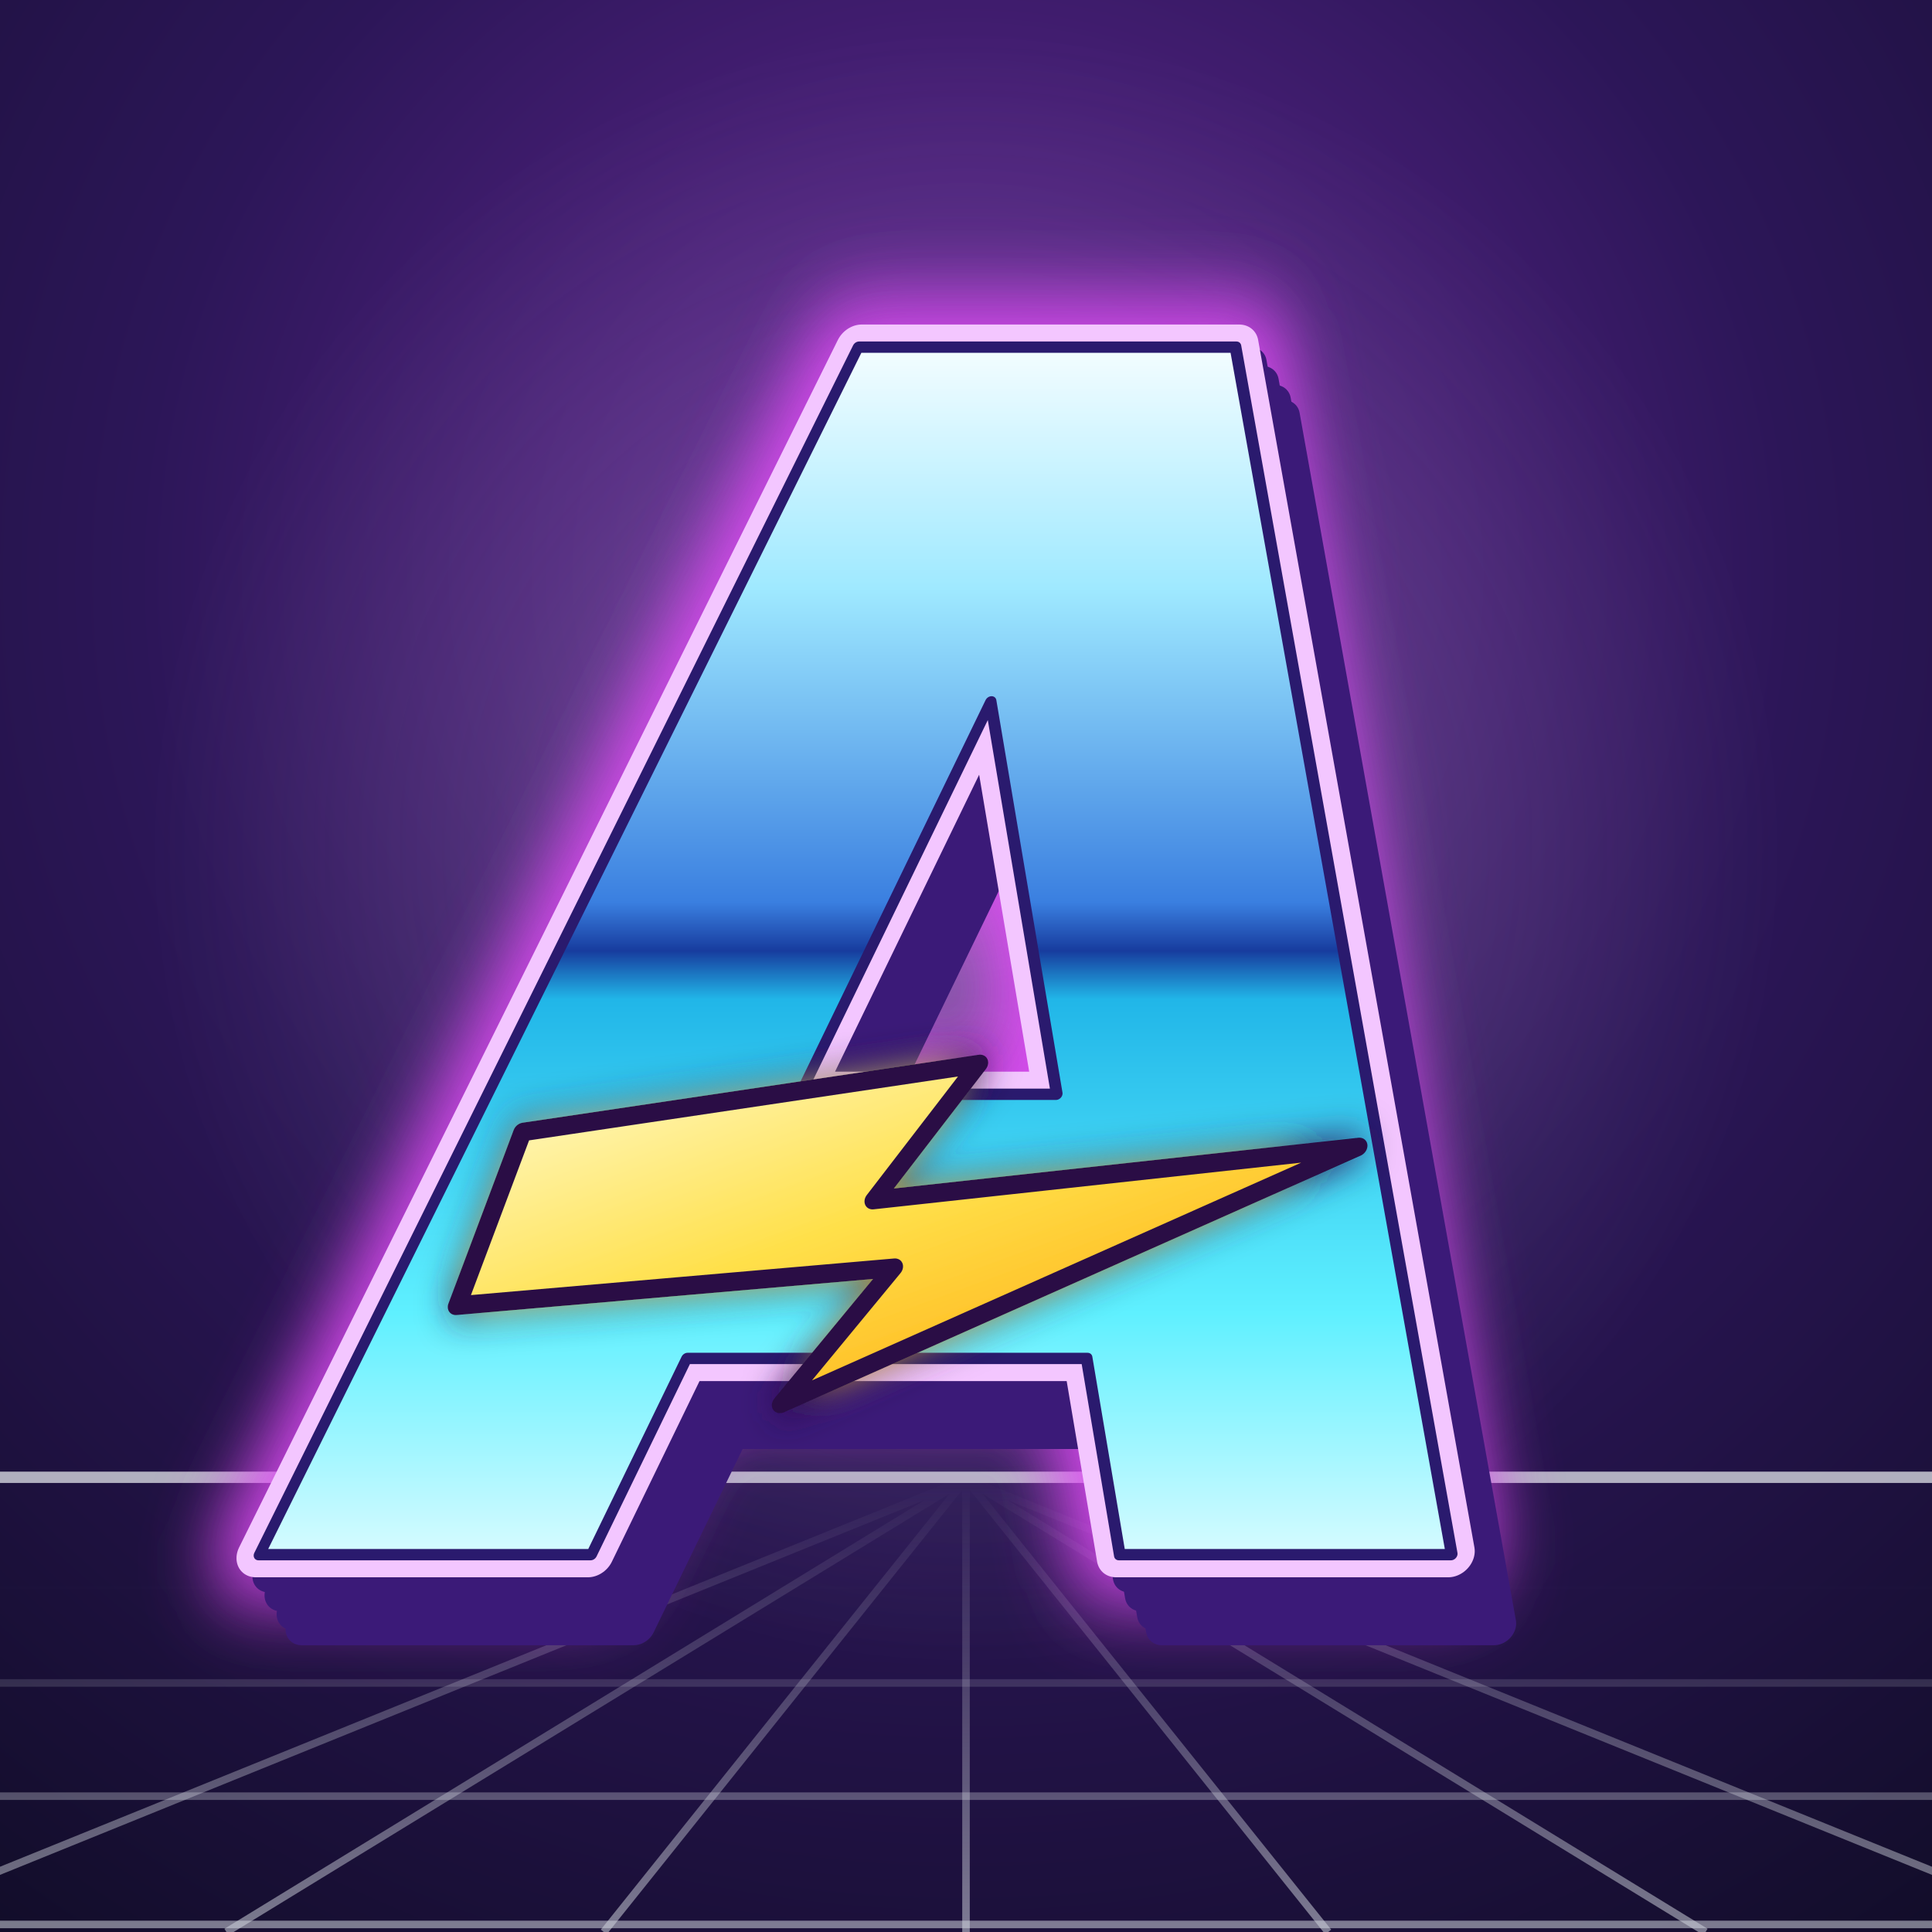
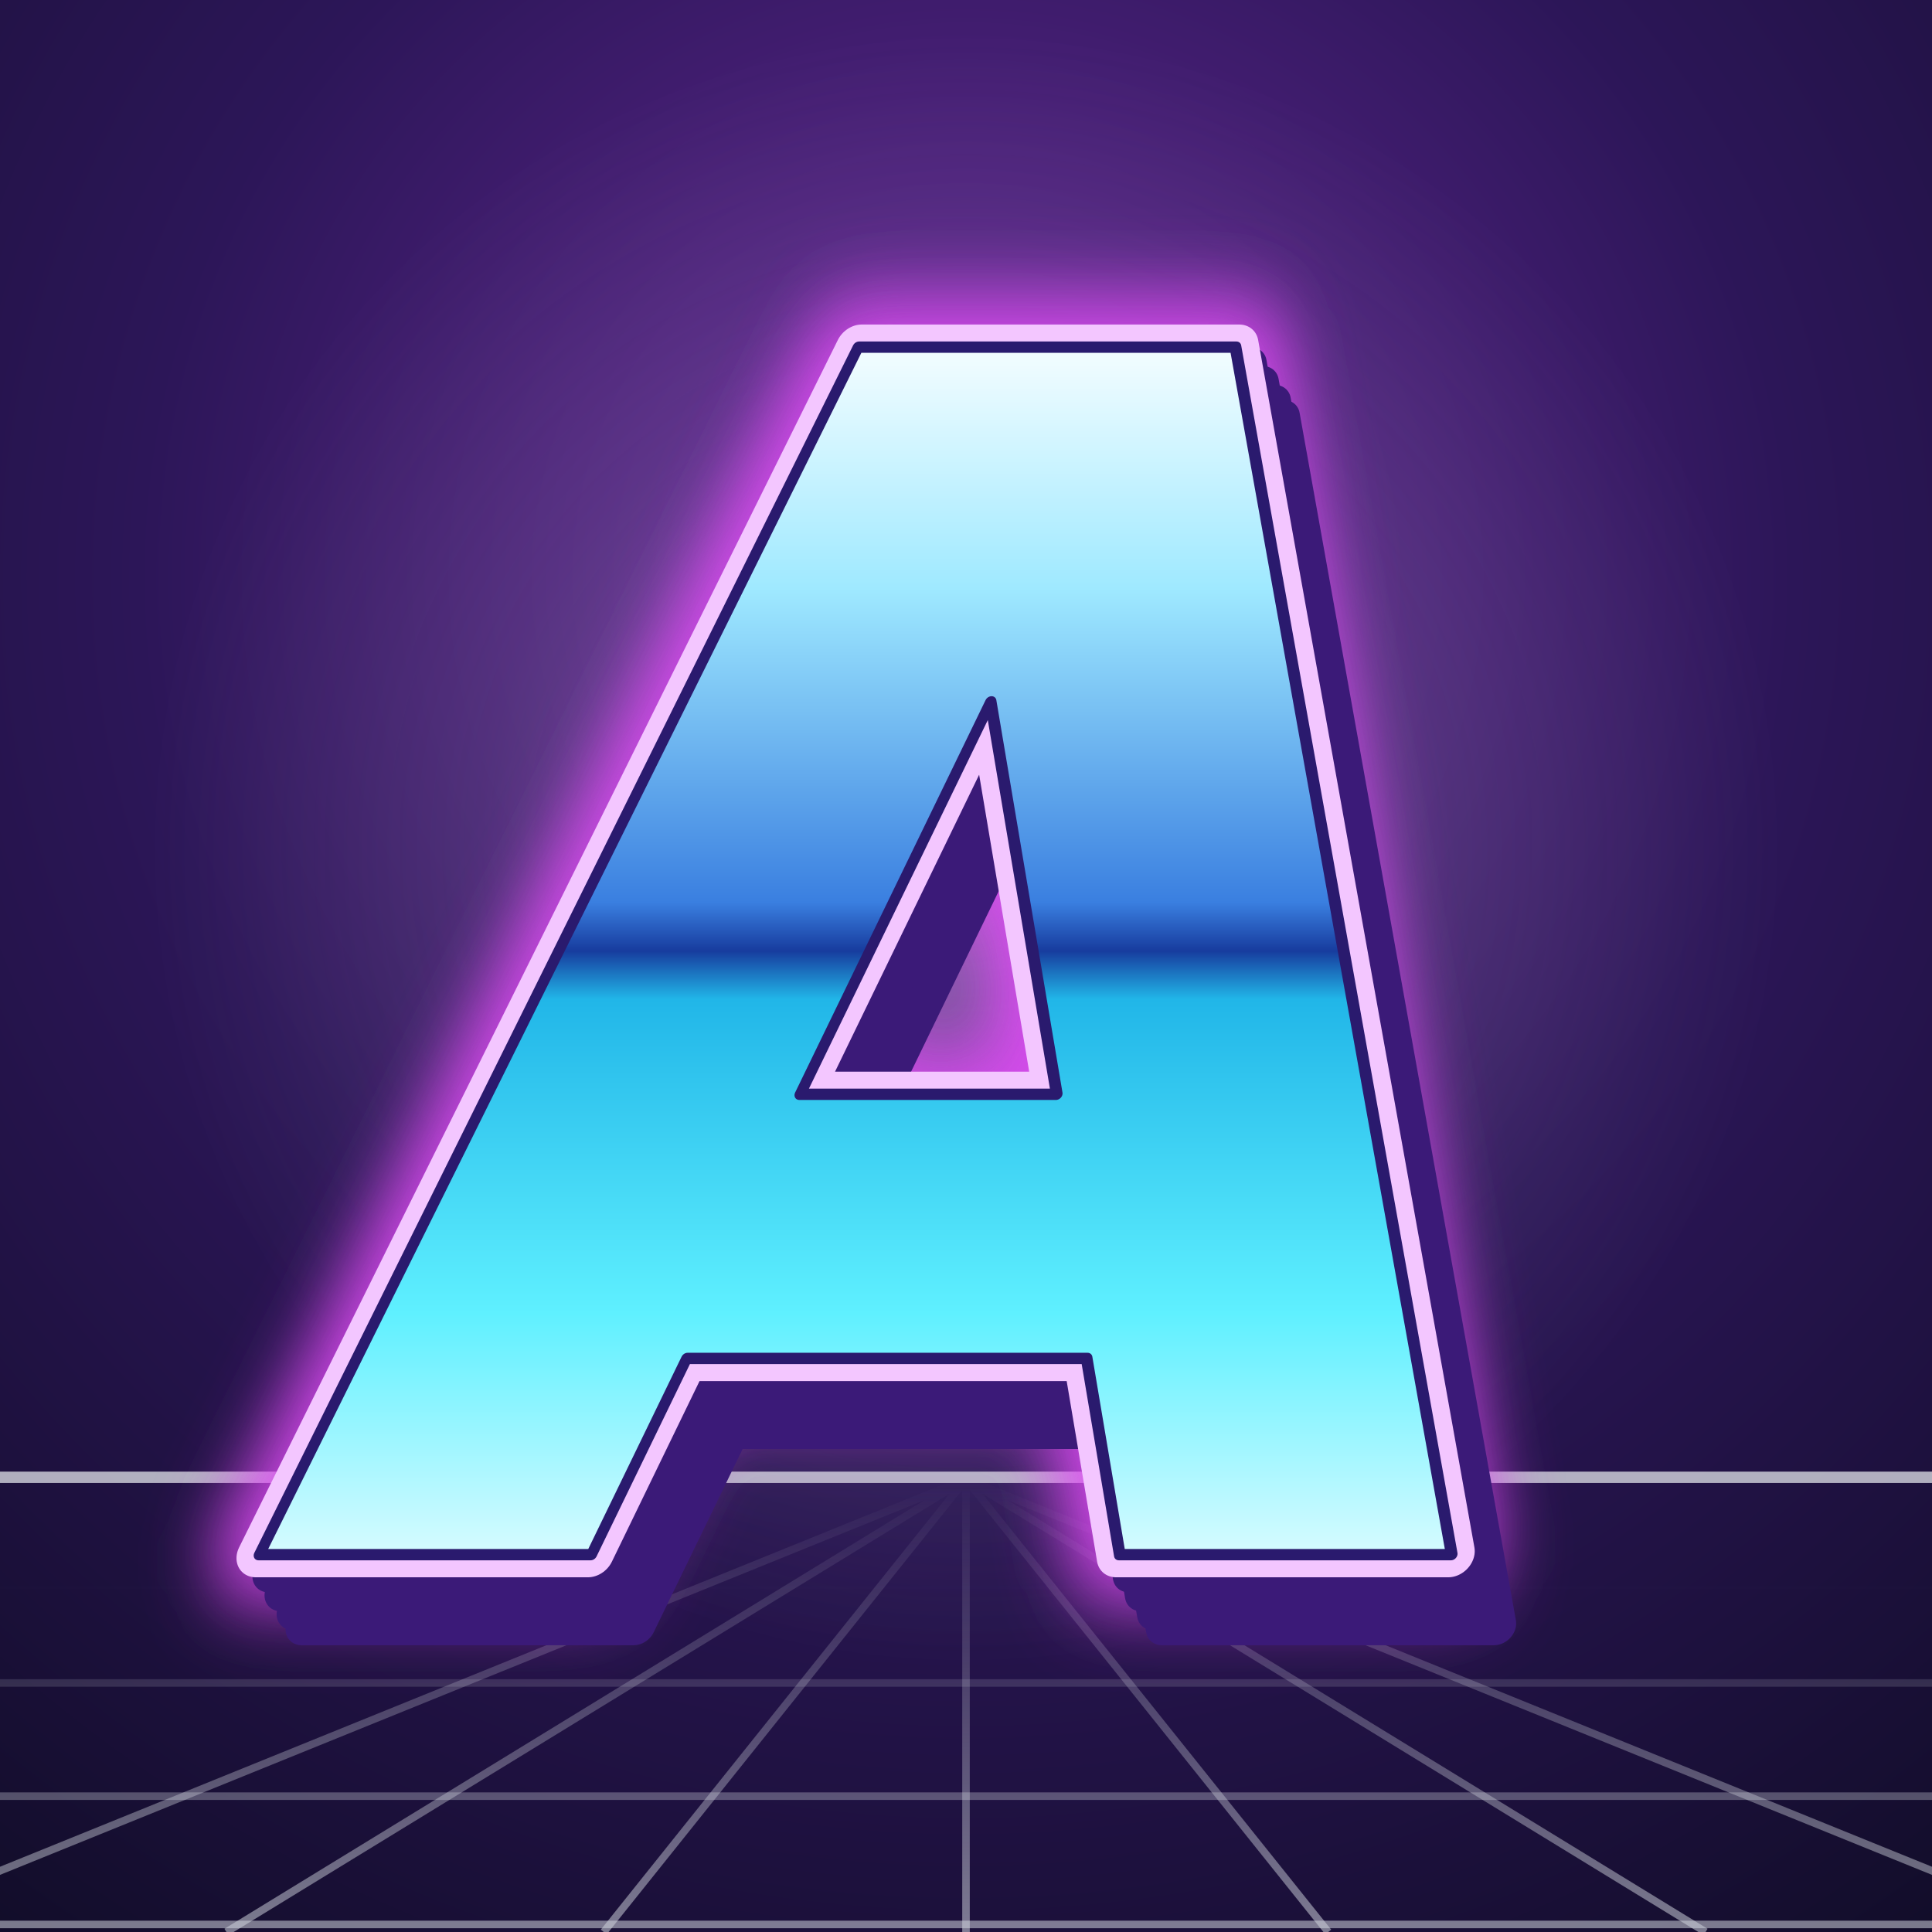
<svg xmlns="http://www.w3.org/2000/svg" viewBox="0 0 512 512">
  <defs>
    <radialGradient id="bg" cx="50%" cy="30%" r="85%">
      <stop offset="0" stop-color="#6a2a9c" />
      <stop offset=".5" stop-color="#2c1658" />
      <stop offset="1" stop-color="#120d2a" />
    </radialGradient>
    <radialGradient id="gris" cx="50%" cy="44%" r="42%">
      <stop offset="0" stop-color="#d9dce3" stop-opacity=".38" />
      <stop offset=".6" stop-color="#b9bcc6" stop-opacity=".12" />
      <stop offset="1" stop-color="#b9bcc6" stop-opacity="0" />
    </radialGradient>
    <linearGradient id="chrome" x1="0" y1="92" x2="0" y2="412" gradientUnits="userSpaceOnUse">
      <stop offset="0" stop-color="#f4fdff" />
      <stop offset=".2" stop-color="#9fe9ff" />
      <stop offset=".46" stop-color="#3a7fe0" />
      <stop offset=".5" stop-color="#173c9e" />
      <stop offset=".54" stop-color="#21b6e8" />
      <stop offset=".8" stop-color="#5ff0ff" />
      <stop offset="1" stop-color="#d6fbff" />
    </linearGradient>
    <linearGradient id="grid" x1="0" y1="0" x2="0" y2="1">
      <stop offset="0" stop-color="#cfd3dc" stop-opacity="0" />
      <stop offset="1" stop-color="#cfd3dc" stop-opacity=".55" />
    </linearGradient>
    <linearGradient id="bolt" x1="0" y1="0" x2="1" y2="1">
      <stop offset="0" stop-color="#fffbd0" />
      <stop offset=".45" stop-color="#ffe04a" />
      <stop offset="1" stop-color="#ff9d00" />
    </linearGradient>
    <filter id="glow" x="-30%" y="-30%" width="160%" height="160%">
      <feGaussianBlur stdDeviation="10" />
    </filter>
    <filter id="glowY" x="-40%" y="-40%" width="180%" height="180%">
      <feGaussianBlur stdDeviation="5" result="b" />
      <feMerge>
        <feMergeNode in="b" />
        <feMergeNode in="SourceGraphic" />
      </feMerge>
    </filter>
    <path id="A" fill-rule="evenodd" d="M206 92 H306 L414 412 H326 L309 360 H203 L186 412 H98 Z M256 186 L222 290 H290 Z" />
  </defs>
  <rect width="512" height="512" fill="url(#bg)" />
  <rect width="512" height="512" fill="url(#gris)" />
  <g stroke="url(#grid)" stroke-width="2" fill="none">
    <path d="M0 420H512M0 446H512M0 476H512M0 510H512" />
    <path d="M256 392L256 512M256 392L160 512M256 392L352 512M256 392L60 512M256 392L452 512M256 392L-40 512M256 392L552 512" />
  </g>
  <rect y="390" width="512" height="3" fill="#e2e4ea" opacity=".75" />
  <g transform="translate(36 0) skewX(-9)">
    <use href="#A" fill="#e04cf5" stroke="#e04cf5" stroke-width="26" stroke-linejoin="round" filter="url(#glow)" opacity=".9" />
    <g fill="#3b1a78" stroke="#3b1a78" stroke-width="10" stroke-linejoin="round">
      <use href="#A" x="4" y="5" />
      <use href="#A" x="8" y="10" />
      <use href="#A" x="12" y="15" />
      <use href="#A" x="15" y="19" />
    </g>
    <use href="#A" fill="none" stroke="#f3c6ff" stroke-width="12" stroke-linejoin="round" />
    <use href="#A" fill="url(#chrome)" stroke="#2a1a6e" stroke-width="3" stroke-linejoin="round" />
-     <path filter="url(#glowY)" d="M150 300 L268 282 L246 318 L372 304 L230 372 L254 336 L140 346 Z" fill="url(#bolt)" stroke="#2a0f45" stroke-width="5" stroke-linejoin="round" />
  </g>
</svg>
